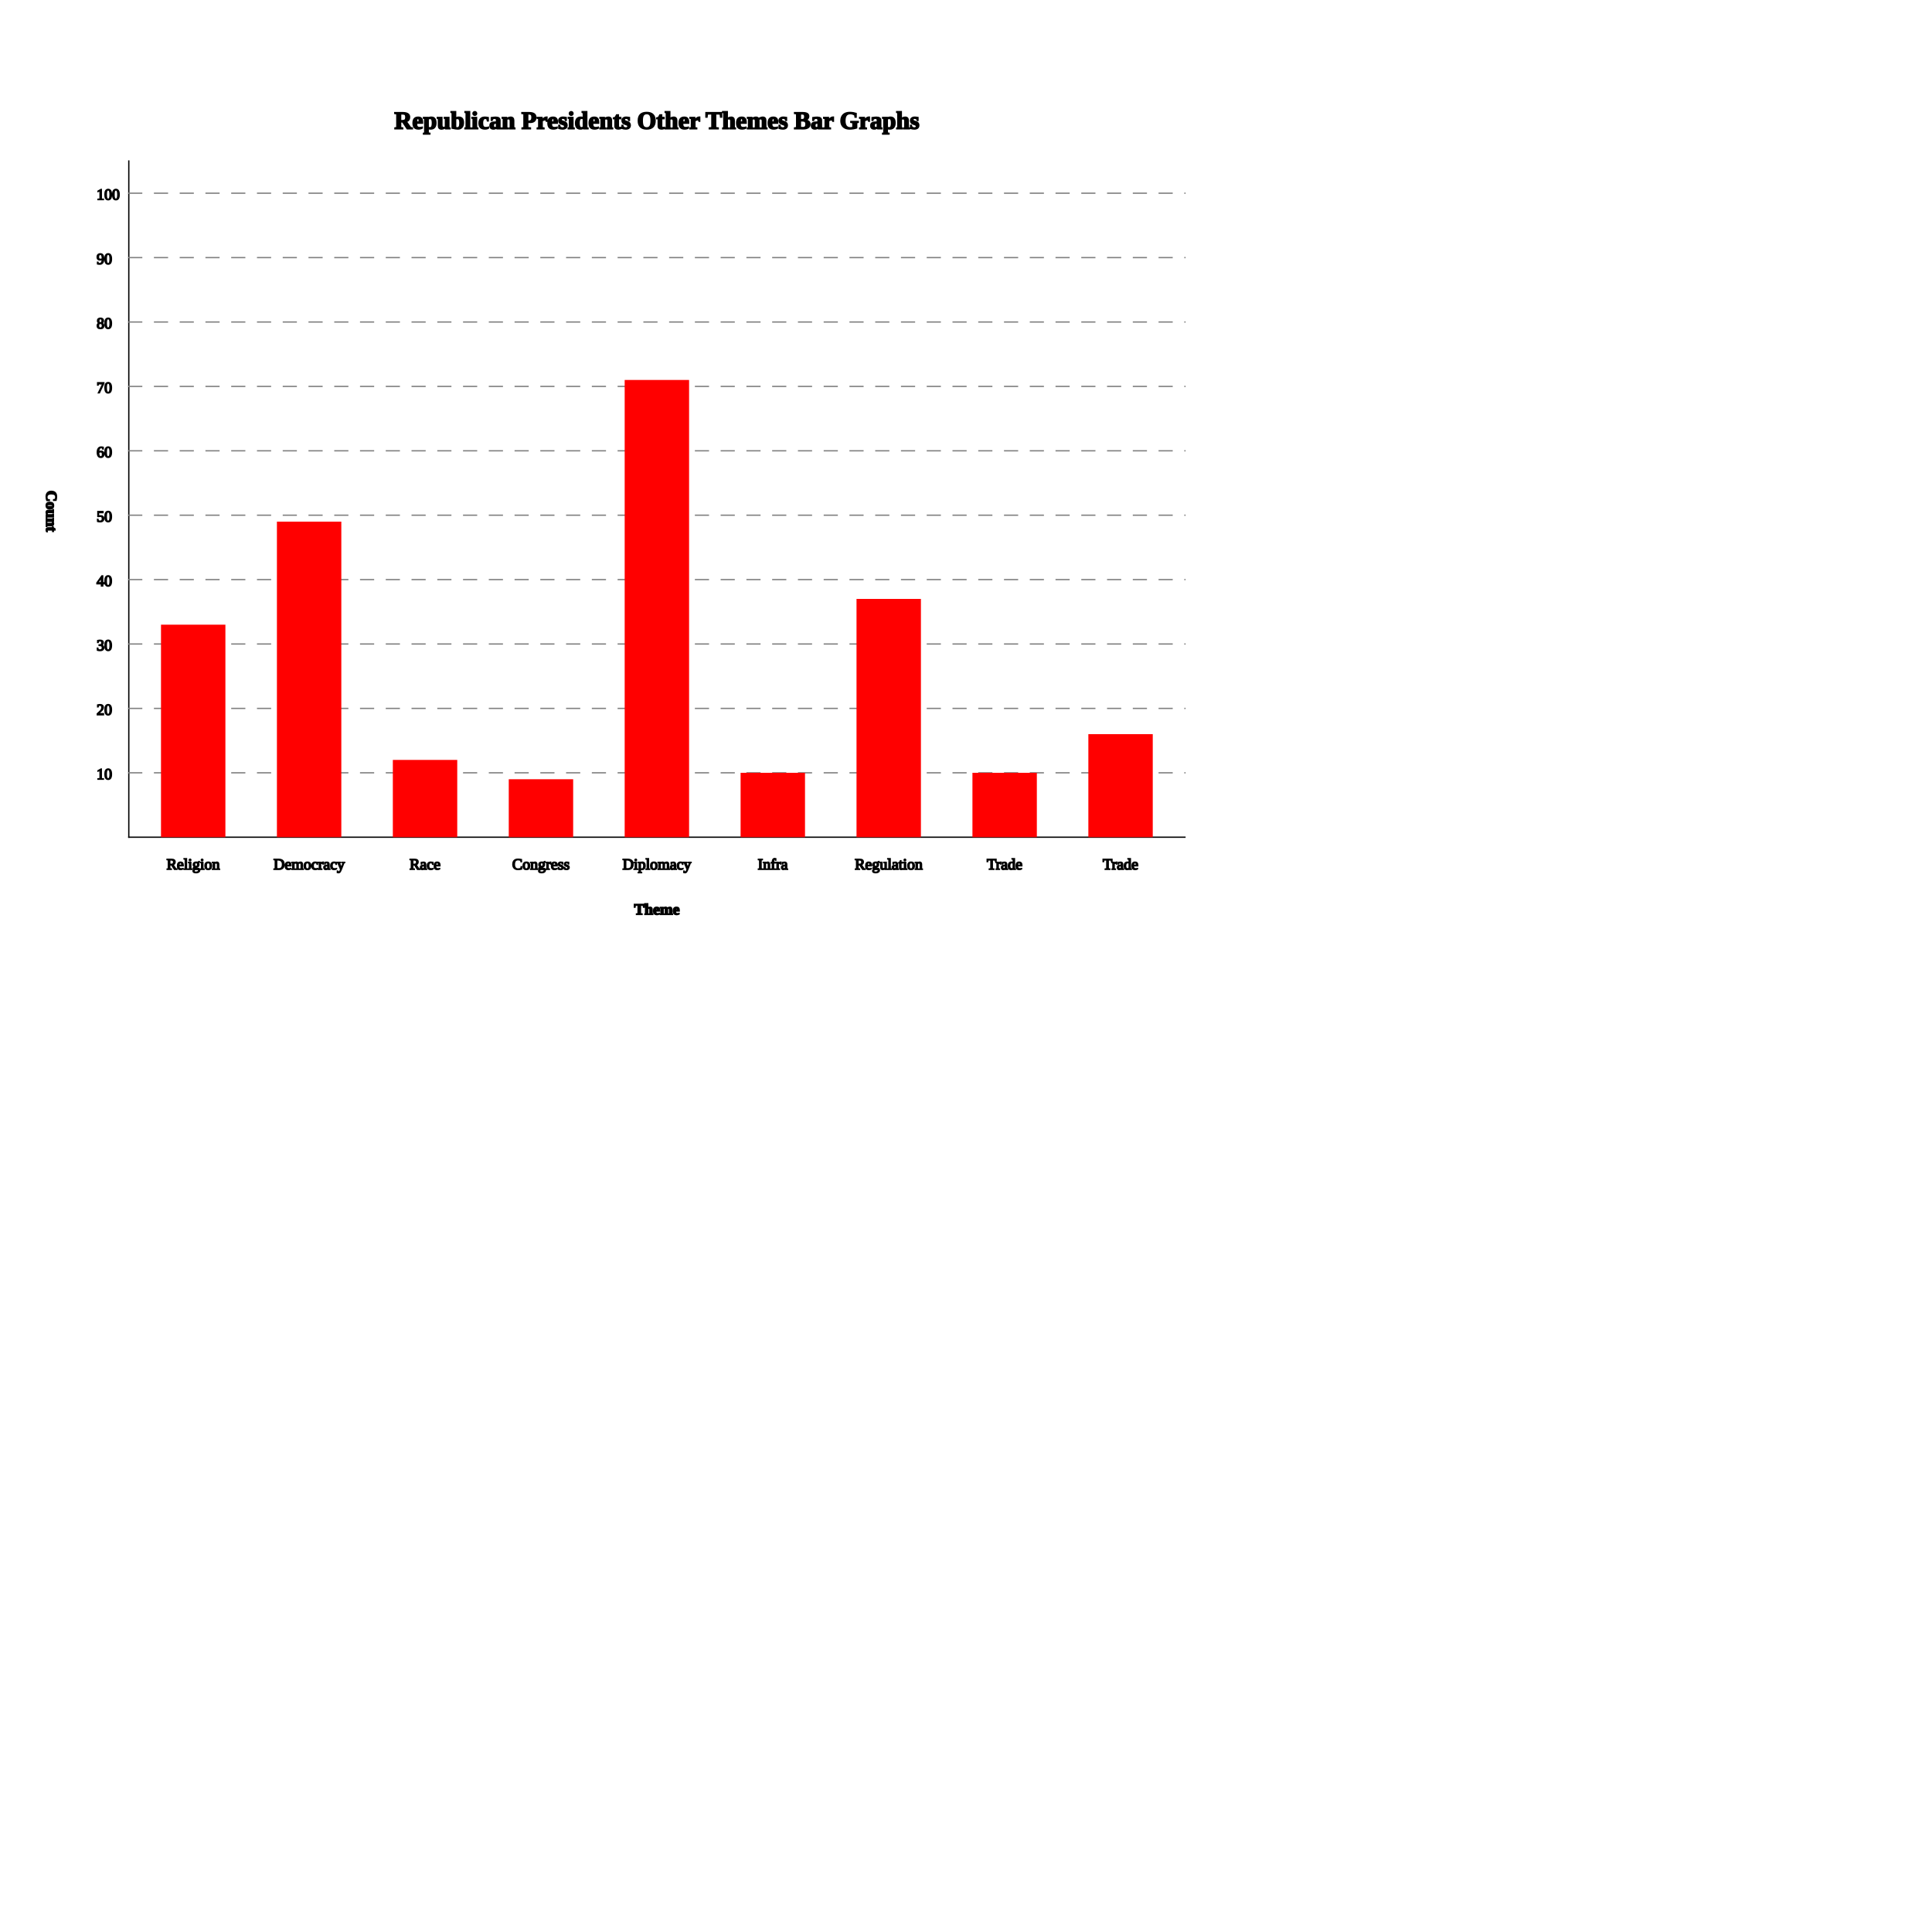
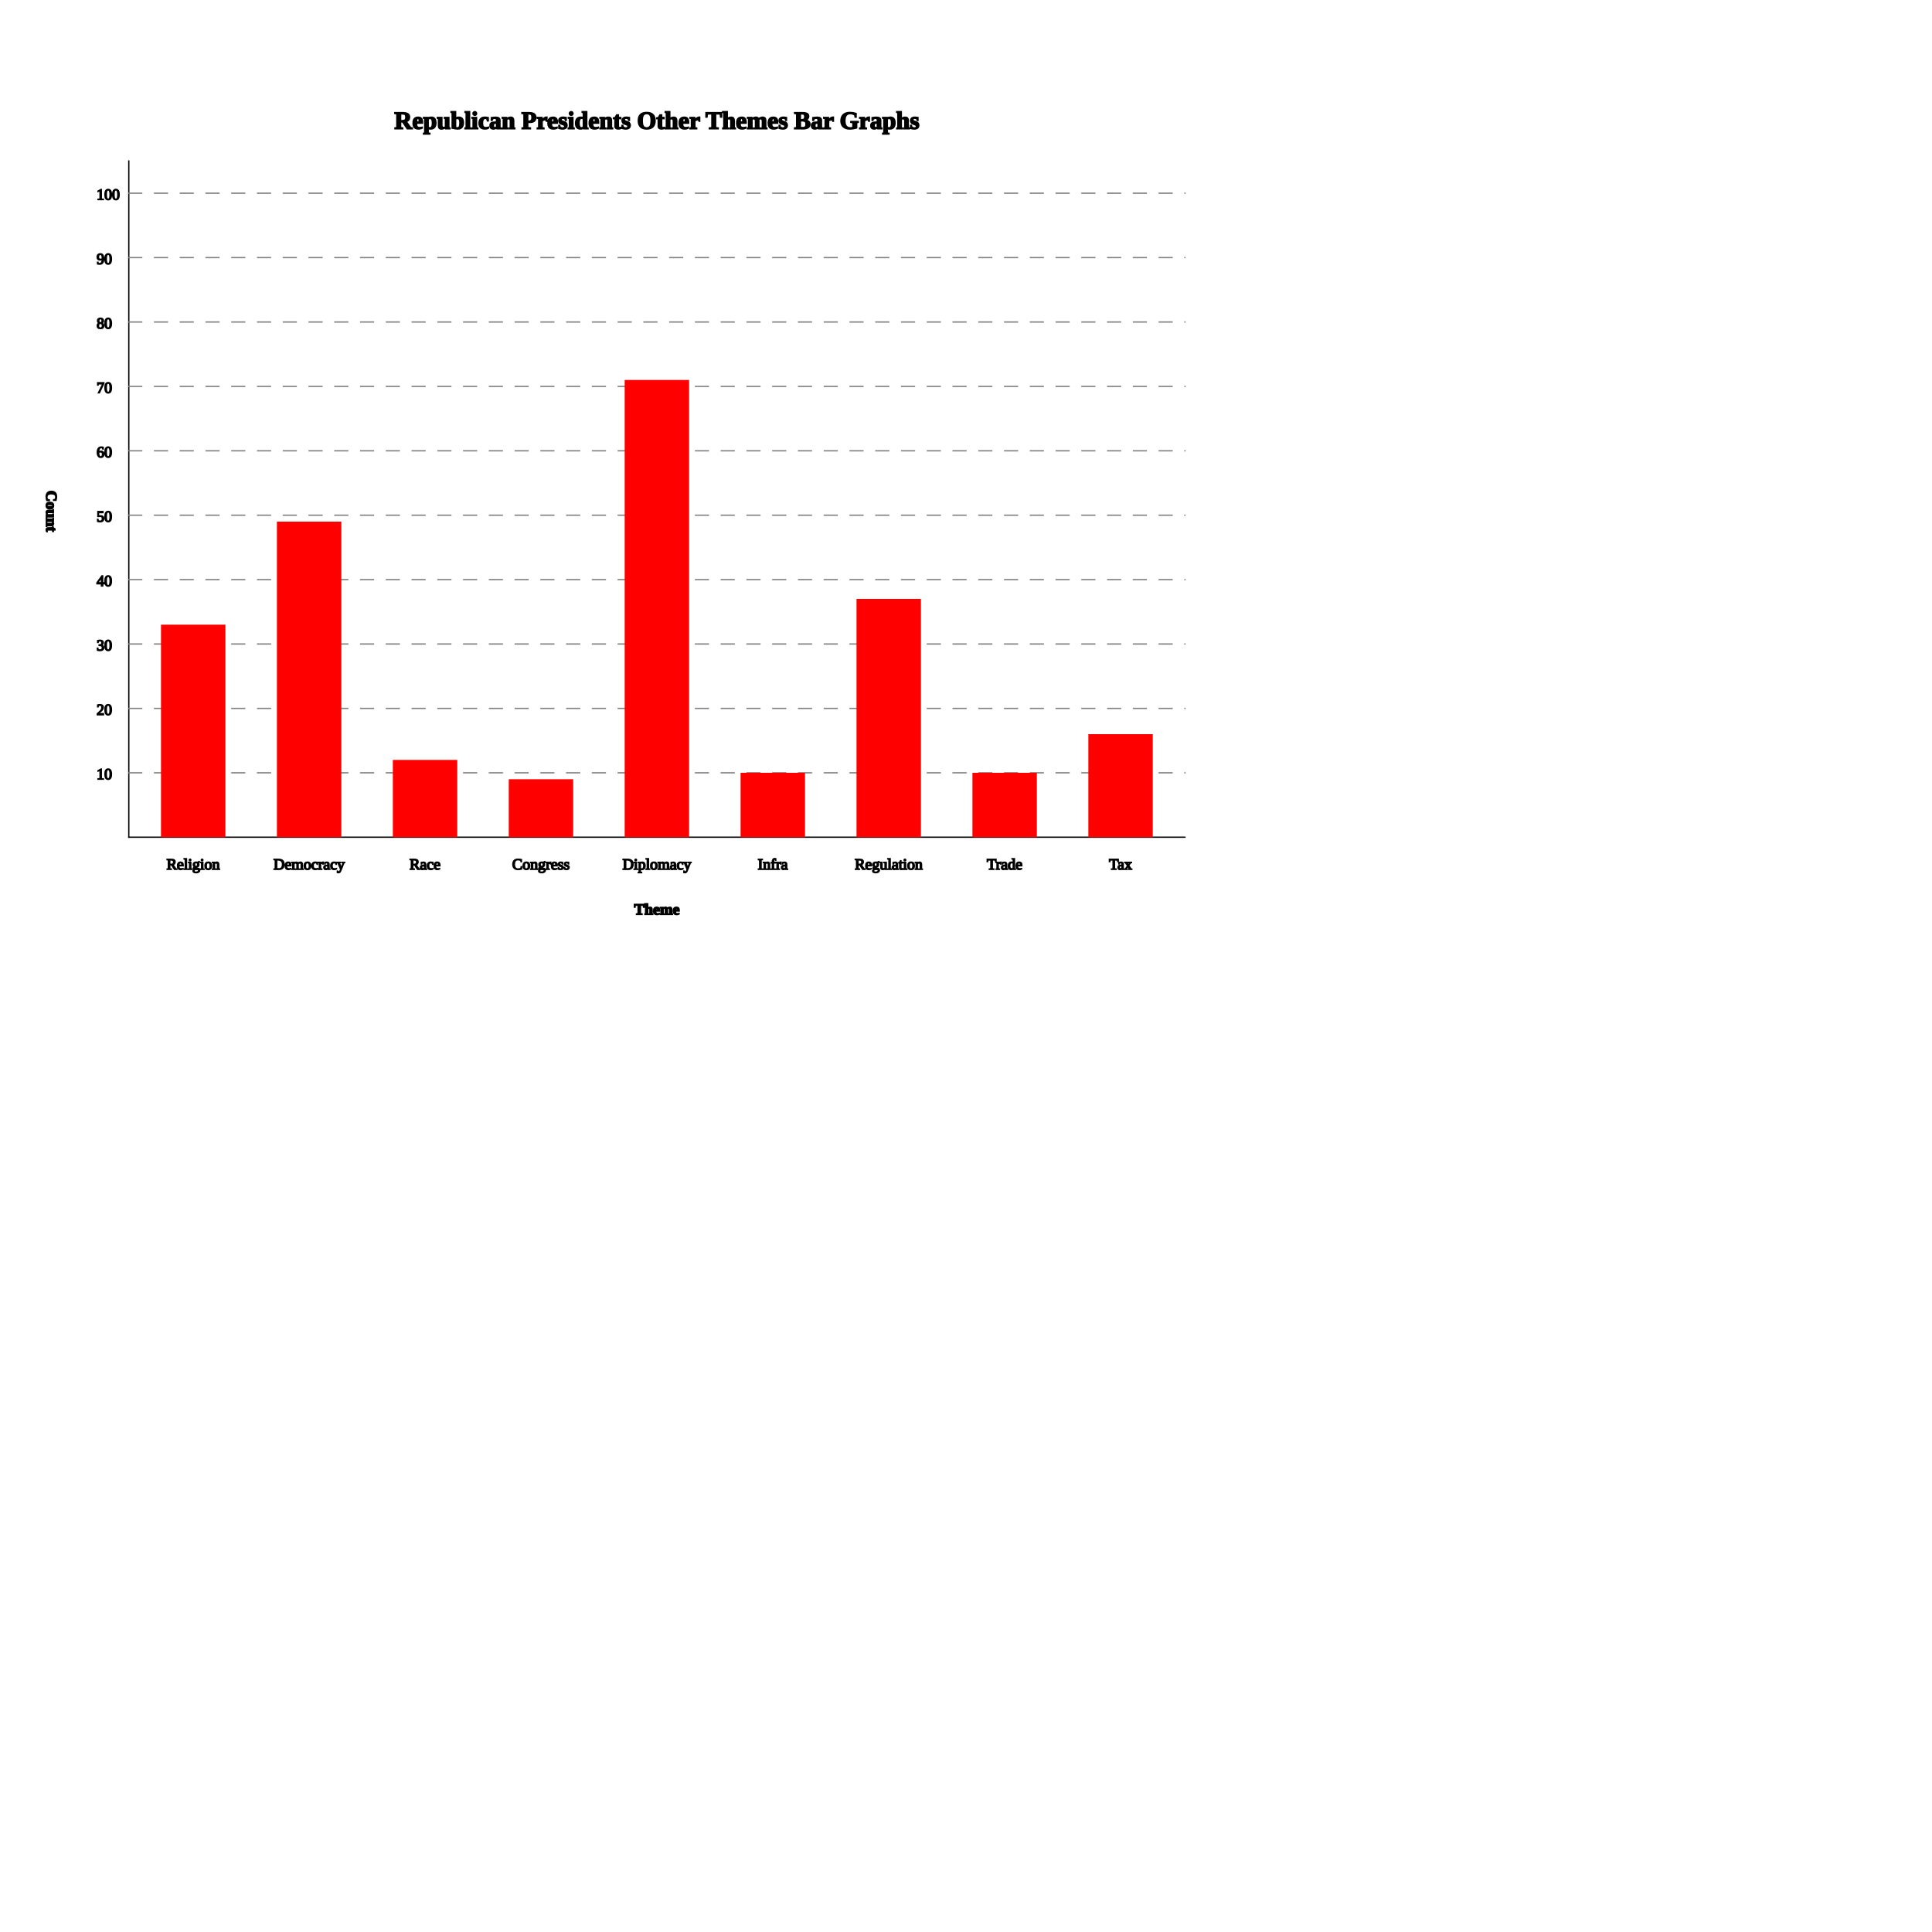
<svg xmlns="http://www.w3.org/2000/svg" height="1500" width="1500" viewBox="-100, -650, 1500, 1500">
  <line x1="0" x2="0" y1="-525" y2="0" stroke="black" stroke-linecap="square" />
  <line x1="0" x2="820" y1="0" y2="0" stroke="black" stroke-linecap="square" />
  <line x1="0" x2="820" y1="-50" y2="-50" stroke="grey" stroke-linecap="square" stroke-dasharray="10,10" />
  <text x="-25" y="-45" stroke="black">10</text>
  <line x1="0" x2="820" y1="-100" y2="-100" stroke="grey" stroke-linecap="square" stroke-dasharray="10,10" />
  <text x="-25" y="-95" stroke="black">20</text>
  <line x1="0" x2="820" y1="-150" y2="-150" stroke="grey" stroke-linecap="square" stroke-dasharray="10,10" />
  <text x="-25" y="-145" stroke="black">30</text>
  <line x1="0" x2="820" y1="-200" y2="-200" stroke="grey" stroke-linecap="square" stroke-dasharray="10,10" />
  <text x="-25" y="-195" stroke="black">40</text>
  <line x1="0" x2="820" y1="-250" y2="-250" stroke="grey" stroke-linecap="square" stroke-dasharray="10,10" />
  <text x="-25" y="-245" stroke="black">50</text>
  <line x1="0" x2="820" y1="-300" y2="-300" stroke="grey" stroke-linecap="square" stroke-dasharray="10,10" />
  <text x="-25" y="-295" stroke="black">60</text>
  <line x1="0" x2="820" y1="-350" y2="-350" stroke="grey" stroke-linecap="square" stroke-dasharray="10,10" />
  <text x="-25" y="-345" stroke="black">70</text>
  <line x1="0" x2="820" y1="-400" y2="-400" stroke="grey" stroke-linecap="square" stroke-dasharray="10,10" />
  <text x="-25" y="-395" stroke="black">80</text>
  <line x1="0" x2="820" y1="-450" y2="-450" stroke="grey" stroke-linecap="square" stroke-dasharray="10,10" />
  <text x="-25" y="-445" stroke="black">90</text>
  <line x1="0" x2="820" y1="-500" y2="-500" stroke="grey" stroke-linecap="square" stroke-dasharray="10,10" />
  <text x="-25" y="-495" stroke="black">100</text>
  <text x="-60" y="-262.5" stroke="black" font-weight="bold" writing-mode="tb" text-anchor="middle">
                Count
            </text>
  <text x="410" y="60" stroke="black" font-weight="bold" text-anchor="middle">
                Theme
            </text>
  <text x="410" y="-550" stroke="black" font-weight="bold" font-size="large" text-anchor="middle">
                Republican Presidents Other Themes Bar Graphs
            </text>
  <rect height="165" width="50" x="25" y="-165" fill="red" />
  <text x="50" y="25" stroke="black" text-anchor="middle">
                Religion
            </text>
  <rect height="245" width="50" x="115" y="-245" fill="red" />
  <text x="140" y="25" stroke="black" text-anchor="middle">
                Democracy
            </text>
  <rect height="60" width="50" x="205" y="-60" fill="red" />
  <text x="230" y="25" stroke="black" text-anchor="middle">
                Race
            </text>
  <rect height="45" width="50" x="295" y="-45" fill="red" />
  <text x="320" y="25" stroke="black" text-anchor="middle">
                Congress
            </text>
  <rect height="355" width="50" x="385" y="-355" fill="red" />
  <text x="410" y="25" stroke="black" text-anchor="middle">
                Diplomacy
            </text>
  <rect height="50" width="50" x="475" y="-50" fill="red" />
  <text x="500" y="25" stroke="black" text-anchor="middle">
                Infra
            </text>
  <rect height="185" width="50" x="565" y="-185" fill="red" />
  <text x="590" y="25" stroke="black" text-anchor="middle">
                Regulation
            </text>
  <rect height="50" width="50" x="655" y="-50" fill="red" />
  <text x="680" y="25" stroke="black" text-anchor="middle">
                Trade
            </text>
  <rect height="80" width="50" x="745" y="-80" fill="red" />
  <text x="770" y="25" stroke="black" text-anchor="middle">
-                 Trade
+                 Tax
            </text>
</svg>
